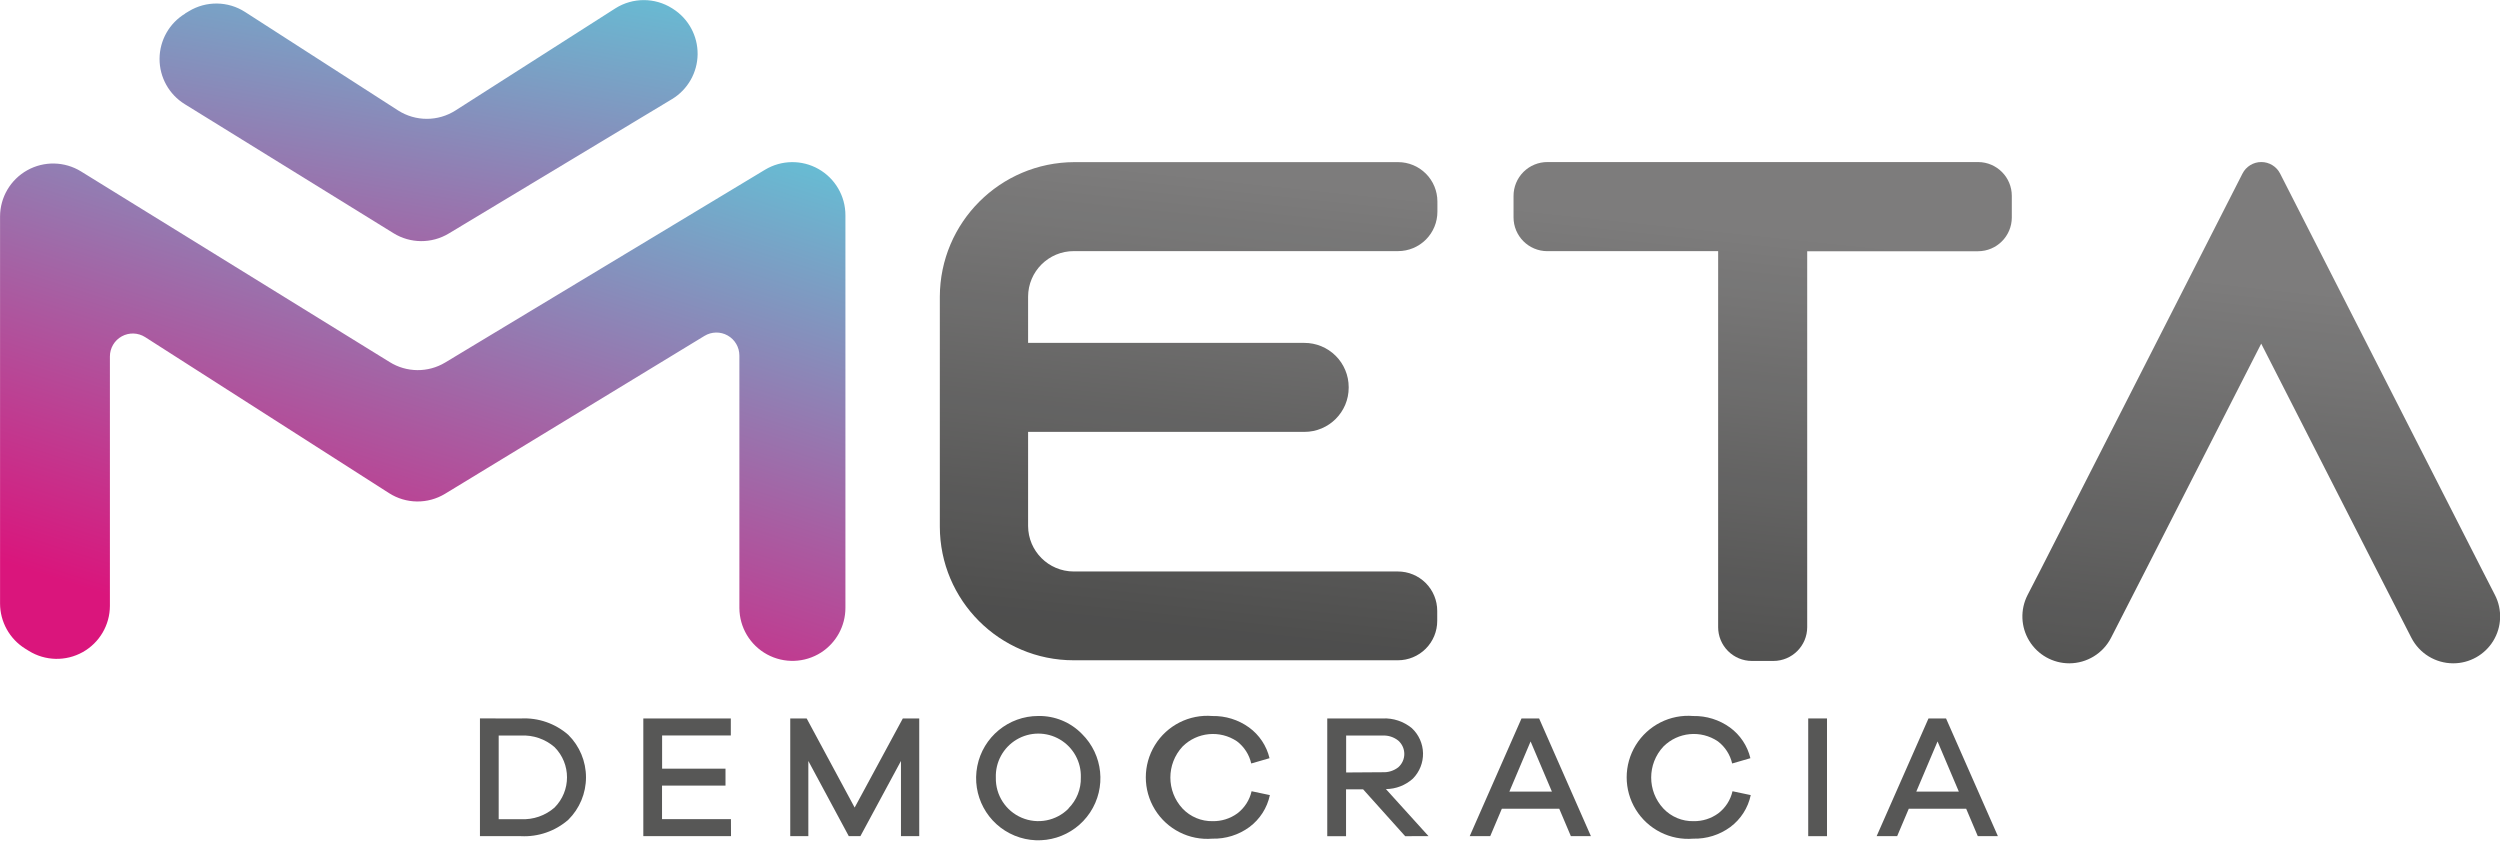
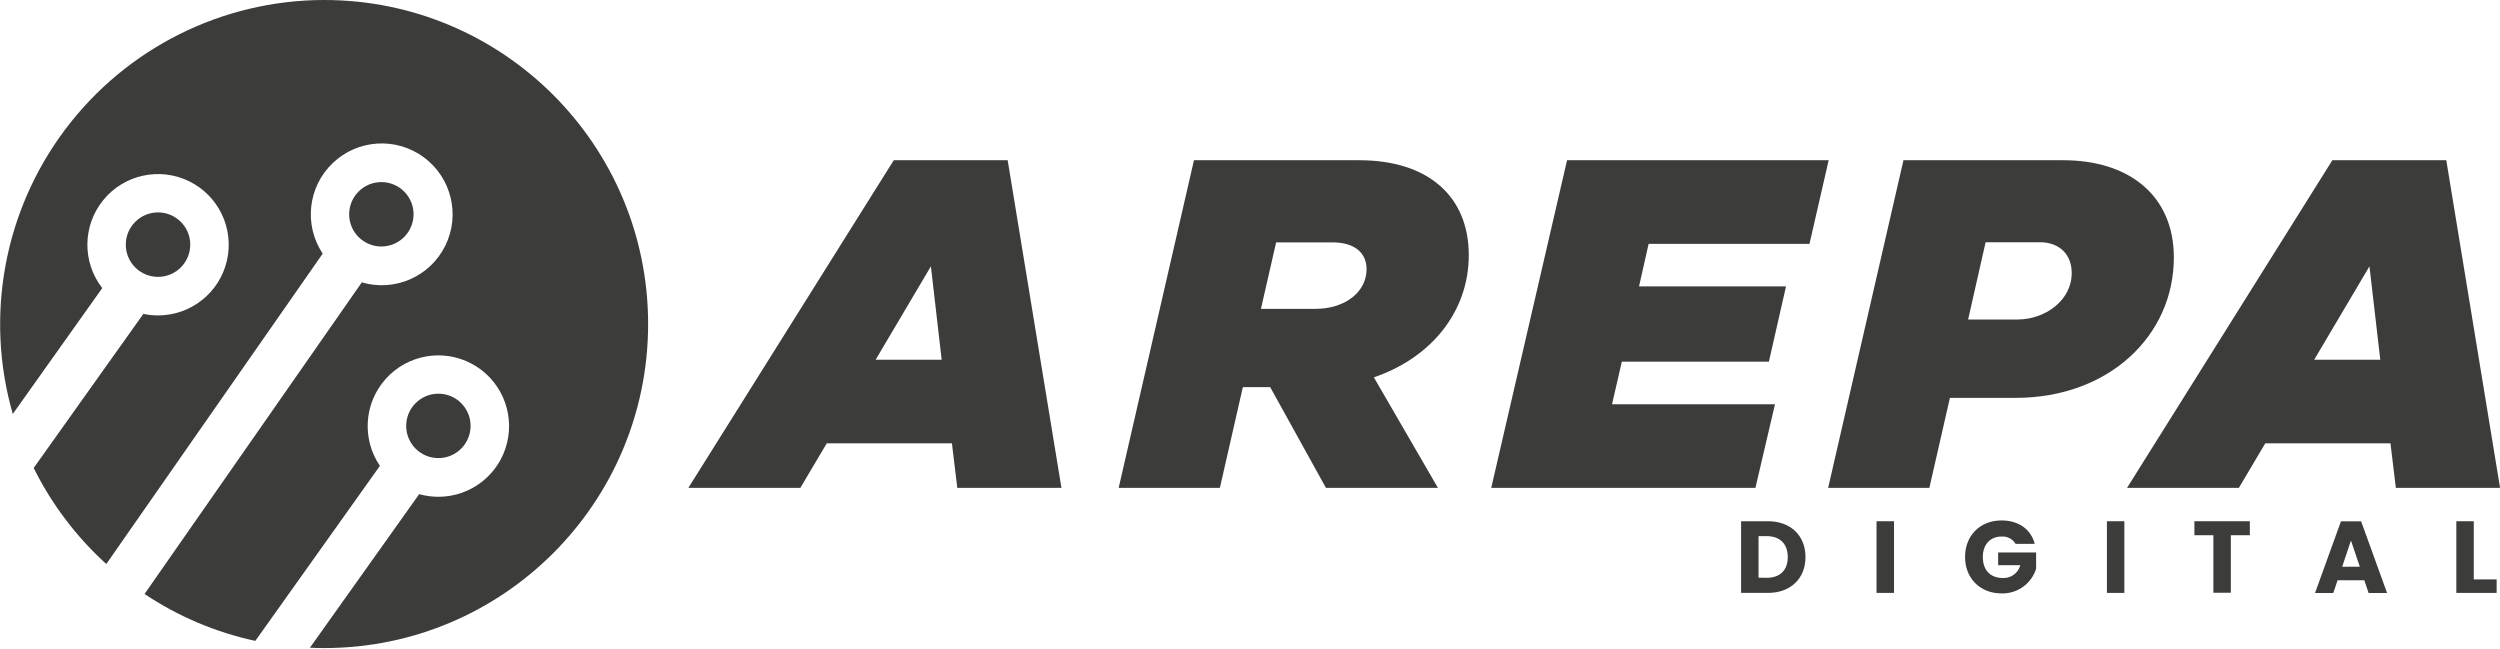
- <svg xmlns="http://www.w3.org/2000/svg" xmlns:xlink="http://www.w3.org/1999/xlink" id="Versiones_logo_METADEMOCRACIA_Mesa_de_trabajo_1" data-name="Versiones logo METADEMOCRACIA_Mesa de trabajo 1" width="101" height="33.948" viewBox="0 0 101 33.948">
+ <svg xmlns="http://www.w3.org/2000/svg" viewBox="0 0 782.47 202.84">
  <defs>
-     <linearGradient id="linear-gradient" x1="0.264" y1="0.943" x2="0.832" y2="-0.119" gradientUnits="objectBoundingBox">
-       <stop offset="0" stop-color="#da157c" />
-       <stop offset="1" stop-color="#62c3d7" />
-     </linearGradient>
-     <linearGradient id="linear-gradient-2" x1="-0.205" y1="1.969" x2="0.688" y2="-0.229" xlink:href="#linear-gradient" />
-     <linearGradient id="linear-gradient-3" x1="0.462" y1="0.955" x2="0.559" y2="0.027" gradientUnits="objectBoundingBox">
-       <stop offset="0" stop-color="#3c3c3b" />
-       <stop offset="1" stop-color="#706f6f" />
-     </linearGradient>
-     <linearGradient id="linear-gradient-4" x1="0.398" y1="1.068" x2="0.495" y2="0.141" xlink:href="#linear-gradient-3" />
-     <linearGradient id="linear-gradient-5" x1="0.471" y1="1.174" x2="0.572" y2="0.252" xlink:href="#linear-gradient-3" />
+     <style>
+       .cls-1 {
+         fill: #3c3c3b;
+       }
+     </style>
  </defs>
-   <path id="Trazado_10725" data-name="Trazado 10725" d="M141.917,201.152a2.692,2.692,0,0,1,1.913.663,2.415,2.415,0,0,1,0,3.429,2.7,2.7,0,0,1-1.913.663H140.26V201.15Zm0,4.069a1.911,1.911,0,0,0,1.356-.469,1.732,1.732,0,0,0,0-2.443,1.918,1.918,0,0,0-1.356-.467h-.9v3.379Z" transform="translate(-120.87 -172.126)" fill="#575756" />
-   <path id="Trazado_10726" data-name="Trazado 10726" d="M183.623,205.916H180.08V201.16h3.535v.689h-2.776v1.341H183.4v.683h-2.564v1.356h2.784Z" transform="translate(-154.09 -172.135)" fill="#575756" />
-   <path id="Trazado_10727" data-name="Trazado 10727" d="M221.111,205.916h-.738v-3.038l-1.639,3.038h-.469l-1.634-3.038v3.038H215.9V201.16h.663l1.939,3.6,1.946-3.6h.663Z" transform="translate(-183.974 -172.135)" fill="#575756" />
-   <path id="Trazado_10728" data-name="Trazado 10728" d="M265.479,201.282a2.511,2.511,0,1,1-1.763-.724A2.4,2.4,0,0,1,265.479,201.282Zm-.544,3.01a1.707,1.707,0,0,0,.5-1.25,1.718,1.718,0,1,0-3.434.008,1.718,1.718,0,0,0,2.935,1.25Z" transform="translate(-221.769 -171.632)" fill="#575756" />
-   <path id="Trazado_10729" data-name="Trazado 10729" d="M306.291,204.453a1.553,1.553,0,0,0,.575-.895l.739.156a2.171,2.171,0,0,1-.829,1.293,2.431,2.431,0,0,1-1.492.467,2.486,2.486,0,1,1,0-4.955,2.449,2.449,0,0,1,1.478.461,2.155,2.155,0,0,1,.829,1.243l-.739.214a1.553,1.553,0,0,0-.575-.895,1.74,1.74,0,0,0-2.2.21,1.841,1.841,0,0,0,0,2.506,1.631,1.631,0,0,0,1.218.509A1.647,1.647,0,0,0,306.291,204.453Z" transform="translate(-256.302 -171.592)" fill="#575756" />
-   <path id="Trazado_10730" data-name="Trazado 10730" d="M349.974,205.907l-1.7-1.894h-.689v1.894h-.759V201.15h2.236a1.73,1.73,0,0,1,1.183.394,1.422,1.422,0,0,1,.041,2.037,1.644,1.644,0,0,1-1.09.423l1.72,1.9Zm-.908-2.584a.953.953,0,0,0,.631-.2.719.719,0,0,0,0-1.076.936.936,0,0,0-.631-.206h-1.477v1.492Z" transform="translate(-293.205 -172.125)" fill="#575756" />
-   <path id="Trazado_10731" data-name="Trazado 10731" d="M385.6,205.916l-.469-1.107h-2.32l-.469,1.107h-.829l2.093-4.756h.711l2.093,4.756Zm-1.627-3.827-.858,2.027h1.719Z" transform="translate(-322.137 -172.135)" fill="#575756" />
-   <path id="Trazado_10732" data-name="Trazado 10732" d="M423.511,204.453a1.554,1.554,0,0,0,.577-.895l.737.156a2.164,2.164,0,0,1-.829,1.293,2.428,2.428,0,0,1-1.492.467,2.486,2.486,0,1,1,0-4.955,2.449,2.449,0,0,1,1.478.461,2.154,2.154,0,0,1,.829,1.243l-.737.214a1.555,1.555,0,0,0-.577-.895,1.738,1.738,0,0,0-2.2.21,1.836,1.836,0,0,0,0,2.506,1.624,1.624,0,0,0,1.216.509A1.647,1.647,0,0,0,423.511,204.453Z" transform="translate(-354.095 -171.592)" fill="#575756" />
-   <path id="Trazado_10733" data-name="Trazado 10733" d="M464.05,205.916V201.16h.759v4.756Z" transform="translate(-390.998 -172.135)" fill="#575756" />
-   <path id="Trazado_10734" data-name="Trazado 10734" d="M484.817,205.916l-.469-1.107h-2.32l-.469,1.107h-.829l2.095-4.756h.709l2.095,4.756Zm-1.626-3.827-.859,2.027h1.719Z" transform="translate(-404.914 -172.135)" fill="#575756" />
-   <path id="Trazado_10735" data-name="Trazado 10735" d="M39,73.623l-12.466-7.7a2.145,2.145,0,0,0-3.272,1.823V83.377A2.154,2.154,0,0,0,24.274,85.2l.152.094A2.145,2.145,0,0,0,27.7,83.471V73.4a.926.926,0,0,1,1.427-.782l9.848,6.3a2.138,2.138,0,0,0,2.27.025l10.476-6.376a.928.928,0,0,1,1.41.792v10.2a2.145,2.145,0,0,0,3.3,1.8h0a2.145,2.145,0,0,0,.984-1.8V67.69a2.143,2.143,0,0,0-3.248-1.836L41.245,73.643A2.145,2.145,0,0,1,39,73.623Z" transform="translate(-23.26 -58.997)" fill="url(#linear-gradient)" />
-   <path id="Trazado_10736" data-name="Trazado 10736" d="M63.184,26.568l.151-.091a2.141,2.141,0,0,1,2.272.03l6.182,3.978a2.154,2.154,0,0,0,2.32,0l6.463-4.128a2.143,2.143,0,0,1,2.285,0l.036.023a2.145,2.145,0,0,1-.036,3.646l-9.022,5.431a2.141,2.141,0,0,1-2.232-.013l-8.434-5.214a2.143,2.143,0,0,1,.015-3.656Z" transform="translate(-55.706 -26.023)" fill="url(#linear-gradient-2)" />
-   <path id="Trazado_10737" data-name="Trazado 10737" d="M255.943,71v1.869H267.1a1.788,1.788,0,0,1,1.795,1.787v.02a1.788,1.788,0,0,1-1.788,1.788H255.943v3.8a1.845,1.845,0,0,0,1.84,1.84h13.1a1.589,1.589,0,0,1,1.589,1.591V84.1a1.589,1.589,0,0,1-1.589,1.591h-13.1a5.406,5.406,0,0,1-5.406-5.406V71a5.451,5.451,0,0,1,5.436-5.434H270.89a1.589,1.589,0,0,1,1.589,1.591v.413a1.589,1.589,0,0,1-1.589,1.591h-13.1A1.845,1.845,0,0,0,255.943,71Z" transform="translate(-214.408 -59.016)" opacity="0.91" fill="url(#linear-gradient-3)" />
-   <path id="Trazado_10738" data-name="Trazado 10738" d="M412.358,66.9v.867a1.366,1.366,0,0,1-1.366,1.366h-6.9V84.319a1.366,1.366,0,0,1-1.366,1.366h-.868a1.364,1.364,0,0,1-1.364-1.366V69.13h-6.9a1.366,1.366,0,0,1-1.366-1.367V66.9A1.366,1.366,0,0,1,393.6,65.53H411A1.366,1.366,0,0,1,412.358,66.9Z" transform="translate(-331.081 -58.983)" opacity="0.91" fill="url(#linear-gradient-4)" />
-   <path id="Trazado_10739" data-name="Trazado 10739" d="M533.655,85.777h0a1.9,1.9,0,0,1-1.685-1.031l-1.417-2.769-4.65-9.115-4.65,9.115-1.417,2.769a1.9,1.9,0,0,1-1.686,1.031h0a1.894,1.894,0,0,1-1.687-2.758L517,81.977l8.146-15.985a.853.853,0,0,1,1.521,0l8.146,15.985.534,1.042a1.894,1.894,0,0,1-1.687,2.758Z" transform="translate(-434.55 -58.979)" opacity="0.91" fill="url(#linear-gradient-5)" />
+   <g id="Capa_2" data-name="Capa 2">
+     <g id="Capa_1-2" data-name="Capa 1">
+       <path class="cls-1" d="M147.29,133.3a10.08,10.08,0,1,0-10.08,10.08A10.09,10.09,0,0,0,147.29,133.3Z" />
+       <path class="cls-1" d="M59.55,76.58A10.09,10.09,0,1,0,49.46,86.66,10.1,10.1,0,0,0,59.55,76.58Z" />
+       <path class="cls-1" d="M101.42,0A101.5,101.5,0,0,0,4,129.57L32,90.17a22.12,22.12,0,1,1,17.45,8.55,22.31,22.31,0,0,1-4.58-.48L10.54,146.47a101.72,101.72,0,0,0,22.73,30.06L101,79.38a22.19,22.19,0,1,1,12.24,9l-68,97.53a100.6,100.6,0,0,0,34.67,14.68l39-54.78a22.13,22.13,0,1,1,18.29,9.68,22.26,22.26,0,0,1-6-.83L97,202.73c1.47.07,3,.11,4.45.11A101.42,101.42,0,0,0,101.42,0Z" />
+       <path class="cls-1" d="M129.44,67.07a10.08,10.08,0,1,0-10.08,10.08A10.09,10.09,0,0,0,129.44,67.07Z" />
+       <path class="cls-1" d="M299.62,152.69l-1.68-13.93H258.76l-8.26,13.93H215.45L279.73,50.15h35.66l16.83,102.54Zm-8.26-69.33-17.3,29.23h20.67Z" />
+       <path class="cls-1" d="M430,118.1l20.05,34.59H415l-17.45-31.53H389l-7.19,31.53H350.13L373.7,50.15h51.73c21.57,0,34.28,11.32,34.28,29.69C459.71,97.59,447.92,112,430,118.1ZM411.65,96.67c9.64,0,16.07-5.51,16.07-12.39,0-5.36-4-8.42-10.71-8.42h-17.6l-4.75,20.81Z" />
+       <path class="cls-1" d="M513,89.63H559l-5.36,23.57H507.61l-3.06,13.32h51l-6.12,26.17H466.74L490.47,50.15h81.88l-6,26.17H516Z" />
+       <path class="cls-1" d="M645.8,50.15c20.51,0,34.59,11,34.59,30.45,0,24.34-20.2,43.93-49.58,43.93H610.3l-6.43,28.16H572.19L595.76,50.15ZM631.42,100c8.72,0,17-6,17-14.54,0-5.81-3.83-9.64-9.95-9.64h-17L616,100Z" />
+       <path class="cls-1" d="M749.87,152.69l-1.68-13.93H709l-8.26,13.93h-35L730,50.15h35.66l16.83,102.54Zm-8.26-69.33-17.3,29.23H745Z" />
+       <path class="cls-1" d="M565.1,174.36c0,6.64-4.6,11.21-11.76,11.21h-8.4V163.14h8.4C560.5,163.14,565.1,167.68,565.1,174.36ZM553,180.84c4.12,0,6.55-2.36,6.55-6.48s-2.43-6.55-6.55-6.55H550.4v13Z" />
+       <path class="cls-1" d="M587.33,163.14h5.47v22.43h-5.47Z" />
+       <path class="cls-1" d="M636.85,170.23h-6a4.69,4.69,0,0,0-4.4-2.3c-3.52,0-5.85,2.5-5.85,6.39,0,4.16,2.36,6.59,6.29,6.59a5.39,5.39,0,0,0,5.44-4h-6.94v-4h11.89V178a11,11,0,0,1-10.8,7.73c-6.71,0-11.44-4.7-11.44-11.41s4.7-11.43,11.41-11.43C631.77,162.89,635.67,165.63,636.85,170.23Z" />
+       <path class="cls-1" d="M659.44,163.14h5.46v22.43h-5.46Z" />
+       <path class="cls-1" d="M686.82,163.14h17.35v4.38h-5.95v18h-5.46v-18h-5.94Z" />
+       <path class="cls-1" d="M740,181.61h-8.37l-1.34,4h-5.72l8.12-22.43h6.32l8.12,22.43h-5.78Zm-4.18-12.43-2.75,8.21h5.53Z" />
+       <path class="cls-1" d="M774.26,163.14v18.21h7.16v4.22H768.8V163.14Z" />
+     </g>
+   </g>
</svg>
